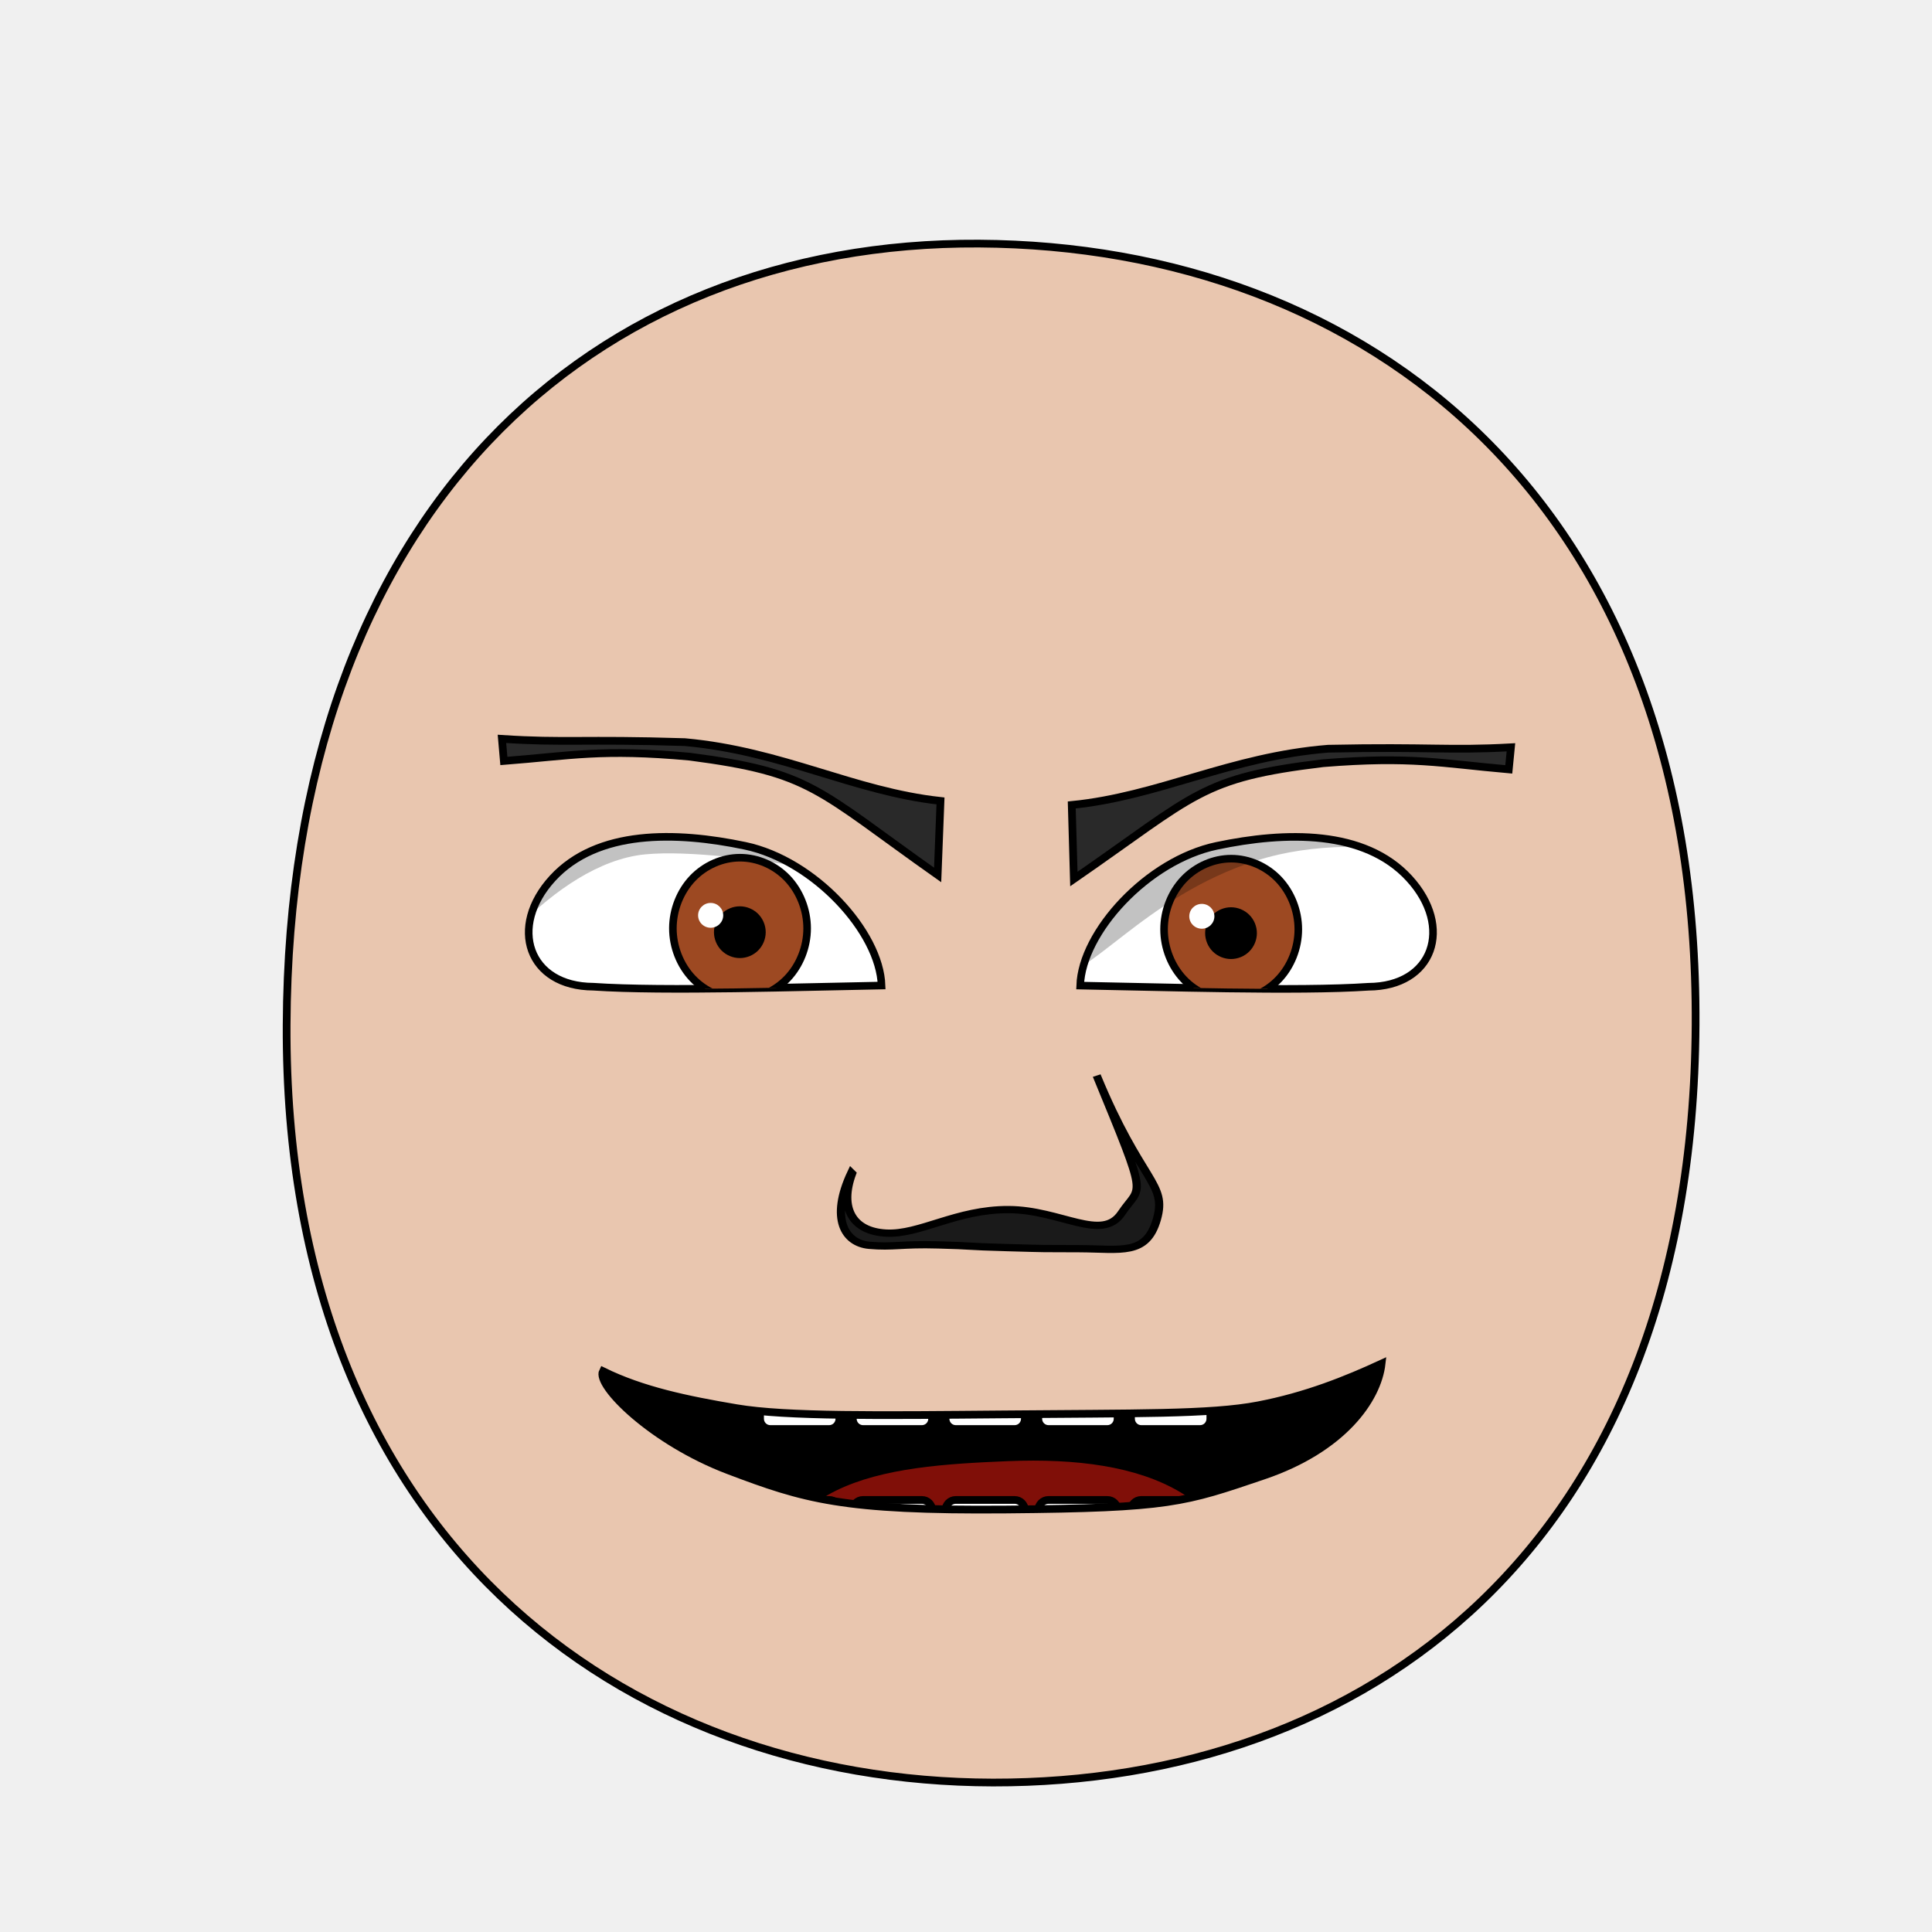
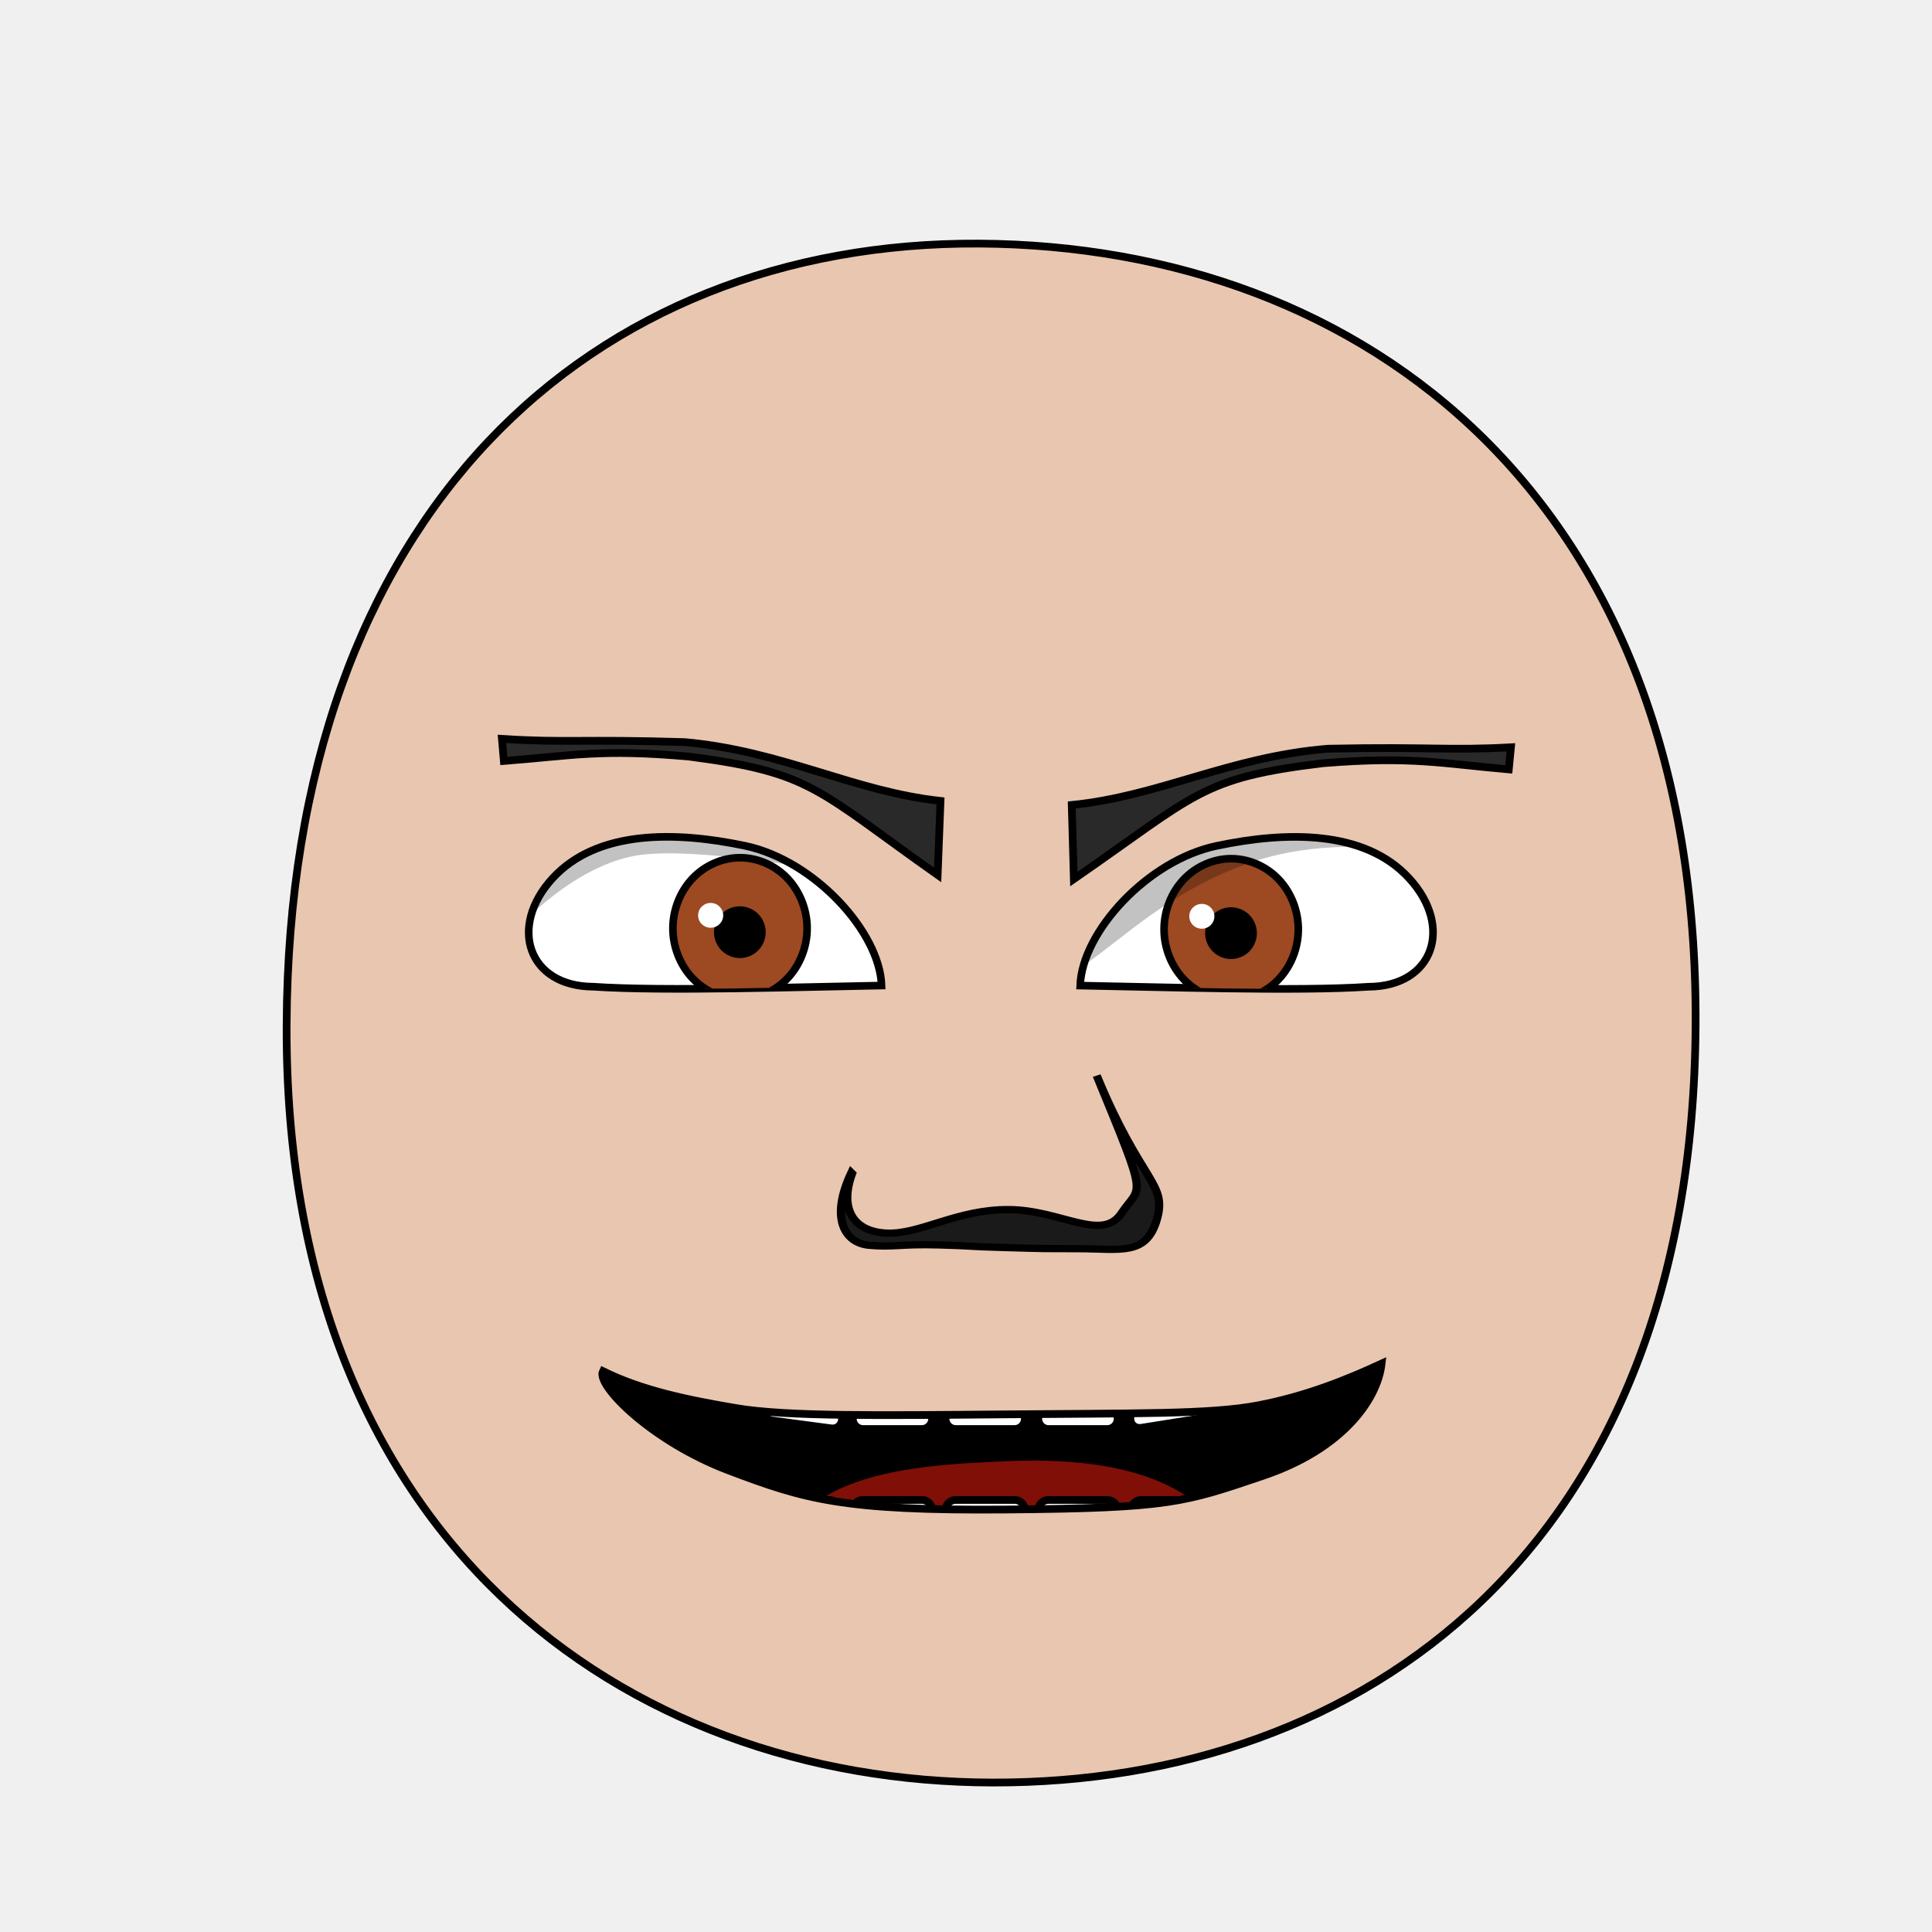
- <svg xmlns="http://www.w3.org/2000/svg" xmlns:xlink="http://www.w3.org/1999/xlink" version="1.1" viewBox="0 0 250 250" id="emoticon-front-view" width="100%" height="100%">
+ <svg xmlns="http://www.w3.org/2000/svg" xmlns:xlink="http://www.w3.org/1999/xlink" height="100%" width="100%" id="emoticon-front-view" viewBox="0 0 250 250" version="1.1">
  <defs id="defs4">
    <linearGradient id="linearGradient5745">
-       <stop style="stop-color:#f4f015;stop-opacity:1" id="stop5747" offset="0" />
-       <stop style="stop-color:#f68614;stop-opacity:1" id="stop5749" offset="1" />
+       <stop style="stop-color:#f4f015;stop-opacity:1" offset="0" id="stop5747" />
+       <stop style="stop-color:#f68614;stop-opacity:1" offset="1" id="stop5749" />
    </linearGradient>
    <linearGradient id="linearGradient2823">
-       <stop style="stop-color:#000000;stop-opacity:1" id="stop2825" offset="0" />
-       <stop style="stop-color:#6f0a5a;stop-opacity:1" id="stop2827" offset="1" />
+       <stop style="stop-color:#000000;stop-opacity:1" offset="0" id="stop2825" />
+       <stop style="stop-color:#6f0a5a;stop-opacity:1" offset="1" id="stop2827" />
    </linearGradient>
    <clipPath id="clipPath2967">
-       <use transform="translate(-57.14,-22.86)" id="use2969" x="0" y="0" width="1" height="1" xlink:href="#path3622">
+       <use transform="translate(-57.14,-22.86)" xlink:href="#path3622" height="1" width="1" y="0" x="0" id="use2969">
</use>
    </clipPath>
    <clipPath id="clipPath4022">
-       <use transform="matrix(-1,0,0,1,915.87,-3.77)" id="use5959" x="0" y="0" width="250" height="250" xlink:href="#path3622">
+       <use transform="matrix(-1,0,0,1,915.87,-3.77)" xlink:href="#path3622" height="250" width="250" y="0" x="0" id="use5959">
</use>
    </clipPath>
-     <radialGradient cx="-15.372" cy="2.705" r="1" fx="-15.372" fy="2.705" id="radialGradient5694" xlink:href="#linearGradient5745" gradientUnits="userSpaceOnUse" gradientTransform="matrix(98.09029,121.5278,-104.4591,83.94095,1881.611,1722.677)" spreadMethod="pad">
+     <radialGradient spreadMethod="pad" gradientTransform="matrix(98.09029,121.5278,-104.4591,83.94095,1881.611,1722.677)" gradientUnits="userSpaceOnUse" xlink:href="#linearGradient5745" id="radialGradient5694" fy="2.705" fx="-15.372" r="1" cy="2.705" cx="-15.372">
</radialGradient>
-     <linearGradient x1="107.143" y1="488.076" x2="138.571" y2="606.466" id="irisGradient" xlink:href="#linearGradient2823" gradientUnits="userSpaceOnUse" gradientTransform="translate(37.46307,-25.35117)">
+     <linearGradient gradientTransform="translate(37.46307,-25.35117)" gradientUnits="userSpaceOnUse" xlink:href="#linearGradient2823" id="irisGradient" y2="606.466" x2="138.571" y1="488.076" x1="107.143">
</linearGradient>
-     <clipPath id="clipPath-mouth" clipPathUnits="userSpaceOnUse">
-       <use height="250" width="250" id="use-mouth-outline" xlink:href="#mouth-outline" y="0" x="0" />
+     <clipPath clipPathUnits="userSpaceOnUse" id="clipPath-mouth">
+       <use x="0" y="0" xlink:href="#mouth-outline" id="use-mouth-outline" width="250" height="250" />
    </clipPath>
  </defs>
  <g id="head">
    <path style="fill:#e9c6af;stroke:#000000;stroke-width:1;stroke-opacity:1" d="M 128.48,230.66 C 176.27,230.75 219.01,200.57 219.41,132.64 219.79,64.72 176.76,31.81 126.68,31.52 76.60,31.24 37.38,66.28 37.09,132.65 36.80,199.01 80.69,230.57 128.48,230.66 Z" id="path164">
</path>
  </g>
  <g transform="matrix(0.16,0,0,0.16,62.44,33.37)" style="stroke-width:4.36;stroke-miterlimit:4;stroke-dasharray:none" id="left-eye">
    <path d="M 212.38,475.49 C 268.41,487.28 321.29,545.23 322.72,588.48 259.80,589.59 146.30,593.33 89.55,589.43 37.10,589.19 20.52,541.12 56.65,501.74 92.78,462.36 156.34,463.70 212.38,475.49 Z" style="fill:#ffffff;stroke:#000000;stroke-width:6.14;stroke-miterlimit:4;stroke-opacity:1;stroke-dasharray:none" id="path3622">
</path>
-     <g transform="translate(57.14,22.86)" style="stroke-width:4.36;stroke-miterlimit:4;stroke-dasharray:none" clip-path="url(#clipPath2967)" id="lens">
+     <g transform="translate(57.14,22.86)" style="stroke-width:4.36;stroke-miterlimit:4;stroke-dasharray:none" id="lens" clip-path="url(#clipPath2967)">
      <g id="g4403">
        <path style="fill:#9d4922;fill-opacity:1;stroke:#000000;stroke-width:6.14;stroke-miterlimit:4;stroke-opacity:1;stroke-dasharray:none" d="M 205.38,519.39 C 205.38,534.35 199.53,549.21 189.48,559.79 179.43,570.37 165.31,576.53 151.09,576.53 136.88,576.53 122.76,570.37 112.71,559.79 102.66,549.21 96.80,534.35 96.80,519.39 96.80,504.43 102.66,489.56 112.71,478.98 122.76,468.40 136.88,462.24 151.09,462.24 165.31,462.24 179.43,468.40 189.48,478.98 199.53,489.56 205.38,504.43 205.38,519.39 Z" id="iris">
</path>
        <path d="M 168.81,522.49 C 168.81,527.16 166.89,531.81 163.58,535.12 160.27,538.43 155.63,540.35 150.95,540.35 146.27,540.35 141.63,538.43 138.32,535.12 135.02,531.81 133.09,527.16 133.09,522.49 133.09,517.81 135.02,513.16 138.32,509.85 141.63,506.55 146.27,504.62 150.95,504.62 155.63,504.62 160.27,506.55 163.58,509.85 166.89,513.16 168.81,517.81 168.81,522.49 Z" style="fill:#000000;fill-opacity:1;stroke:#000000;stroke-width:6.14;stroke-miterlimit:4;stroke-opacity:1;stroke-dasharray:none" id="pupil">
</path>
        <path d="M 137.51,508.86 C 137.51,514.41 132.95,518.90 127.35,518.90 121.74,518.90 117.19,514.41 117.19,508.86 117.19,503.32 121.74,498.82 127.35,498.82 132.95,498.82 137.51,503.32 137.51,508.86 Z" style="fill:#ffffff;fill-opacity:1;stroke:none" id="glare">
</path>
      </g>
      <path style="opacity:0.24;fill:#000000;stroke:#000000;stroke-width:1px;stroke-linecap:butt;stroke-linejoin:miter;stroke-opacity:1" d="M -70.01,566.58 -75.34,422.06 305.31,412.27 307.22,489.40 C 307.22,489.40 144.26,452.34 74.45,459.03 -2.18,466.37 -70.01,566.58 -70.01,566.58 Z" id="left-lid-shadow">
</path>
    </g>
  </g>
  <g transform="matrix(0.16,0,0,0.16,44.87,33.98)" style="stroke-width:4.36;stroke-miterlimit:4;stroke-dasharray:none" id="right-eye">
-     <use transform="matrix(-1,0,0,1,915.87,-3.77)" id="use3959" x="0" y="0" width="250" height="250" xlink:href="#path3622">
+     <use transform="matrix(-1,0,0,1,915.87,-3.77)" xlink:href="#path3622" height="250" width="250" y="0" x="0" id="use3959">
</use>
-     <g clip-path="url(#clipPath4022)" id="g4015">
-       <use transform="translate(564.19,19.82)" style="stroke-width:4.36;stroke-miterlimit:4;stroke-dasharray:none" id="right-lens" x="0" y="0" width="1" height="1" xlink:href="#g4403">
+     <g id="g4015" clip-path="url(#clipPath4022)">
+       <use transform="translate(564.19,19.82)" style="stroke-width:4.36;stroke-miterlimit:4;stroke-dasharray:none" xlink:href="#g4403" height="1" width="1" y="0" x="0" id="right-lens">
</use>
      <path style="opacity:0.24;fill:#000000;stroke:#000000;stroke-width:1px;stroke-linecap:butt;stroke-linejoin:miter;stroke-miterlimit:4;stroke-opacity:1;stroke-dasharray:none" d="M 561.18,581.57 567.48,432.84 929.60,399.51 942.20,492.77 C 942.20,492.77 829.21,453.20 735.71,483.14 642.19,513.08 599.42,582.41 561.18,581.57 Z" id="right-lid-shadow">
</path>
    </g>
  </g>
  <path d="M 121.70,103.64 121.33,113.22 C 105.59,102.11 105.06,99.97 89.24,97.91 77.81,96.87 73.95,97.79 65.20,98.47 L 64.95,95.61 C 73.12,96.14 75.32,95.62 88.61,96.03 101.29,97.18 110.44,102.41 121.70,103.64 Z" style="fill:#292929;fill-opacity:1;fill-rule:nonzero;stroke:#000000;stroke-width:1;stroke-miterlimit:4;stroke-opacity:1;stroke-dasharray:none" id="left-eye-brow">
</path>
  <g style="stroke-width:1" transform="matrix(1.13,0,0,1,-17.27,2.11)" id="nose">
    <path style="fill:#1a1a1a;stroke:#000000;stroke-width:0.94;stroke-miterlimit:4;stroke-dasharray:none" d="M 112.86,149.74 C 111.39,154.20 112.90,157.22 116.75,157.45 120.61,157.69 124.81,154.37 130.79,154.41 136.77,154.44 141.47,158.67 143.72,154.86 145.98,151.03 146.92,153.70 140.87,137.07 145.95,150.98 148.96,150.93 147.76,155.67 146.55,160.42 143.66,159.49 138.90,159.47 134.14,159.45 135.63,159.49 130.61,159.33 125.60,159.18 126.92,159.10 122.71,158.98 118.51,158.84 117.57,159.31 114.81,159.03 112.05,158.75 110.29,155.60 112.77,149.64 Z" id="nose-outline">
</path>
  </g>
-   <use transform="matrix(-1,-0.01,-0.01,1,261.42,1.74)" id="right-eye-brow" x="0" y="0" width="250" height="250" xlink:href="#left-eye-brow">
+   <use transform="matrix(-1,-0.01,-0.01,1,261.42,1.74)" xlink:href="#left-eye-brow" height="250" width="250" y="0" x="0" id="right-eye-brow">
</use>
  <g id="mouth">
-     <g id="mouth-interior" clip-path="url(#clipPath-mouth)">
-       <rect style="fill:#000000;fill-opacity:1;stroke:none" y="159.934" x="52.649" height="66.556" width="145.364" id="mouth-background">
+     <g clip-path="url(#clipPath-mouth)" id="mouth-interior">
+       <rect id="mouth-background" width="119.944" height="66.556" x="68.16" y="159.934" style="fill:#000000;fill-opacity:1;stroke:none">
</rect>
      <path d="M 98.34,211.42 C 98.01,191.12 114.23,189.74 130.46,189.07 148.01,188.36 161.92,193.11 161.92,211.42 140.73,211.42 119.54,211.42 98.34,211.42 Z" style="fill:#800f08;fill-opacity:1;stroke:none" id="tongue">
</path>
-       <g style="stroke:#000000;stroke-opacity:1" transform="translate(4,-2.30)" id="upper-teeth">
-         <rect style="fill:#ffffff;fill-opacity:1;stroke:#000000;stroke-opacity:1" id="tooth-02" width="10.265" height="15.123" x="94.352" y="172.091" ry="1.325" rx="1.325">
+       <g style="stroke:#000000;stroke-opacity:1" transform="translate(4,-2.30)" morph="fix-children" id="upper-teeth">
+         <rect transform="matrix(0.991225,0.1321854,0,1,0,0)" rx="1.336" ry="1.325" y="158.195" x="95.524" height="15.123" width="10.356" id="tooth-02" style="fill:#ffffff;fill-opacity:1;stroke:#000000;stroke-width:1.004;stroke-opacity:1">
</rect>
-         <rect style="fill:#ffffff;fill-opacity:1;stroke:#000000;stroke-opacity:1" rx="1.325" ry="1.325" y="172.091" x="106.352" height="15.123" width="10.265" id="tooth-03">
+         <rect id="tooth-03" width="10.265" height="15.123" x="106.352" y="172.091" ry="1.325" rx="1.325" style="fill:#ffffff;fill-opacity:1;stroke:#000000;stroke-opacity:1">
</rect>
-         <rect style="fill:#ffffff;fill-opacity:1;stroke:#000000;stroke-opacity:1" id="tooth-04" width="10.265" height="15.123" x="118.352" y="172.091" ry="1.325" rx="1.325">
+         <rect rx="1.325" ry="1.325" y="172.091" x="118.352" height="15.123" width="10.265" id="tooth-04" style="fill:#ffffff;fill-opacity:1;stroke:#000000;stroke-opacity:1">
</rect>
-         <rect style="fill:#ffffff;fill-opacity:1;stroke:#000000;stroke-opacity:1" rx="1.325" ry="1.325" y="172.091" x="130.352" height="15.123" width="10.265" id="tooth-05">
+         <rect id="tooth-05" width="10.265" height="15.123" x="130.352" y="172.091" ry="1.325" rx="1.325" style="fill:#ffffff;fill-opacity:1;stroke:#000000;stroke-opacity:1">
</rect>
-         <rect style="fill:#ffffff;fill-opacity:1;stroke:#000000;stroke-opacity:1" id="tooth-06" width="10.265" height="15.123" x="142.352" y="172.091" ry="1.325" rx="1.325">
+         <rect transform="matrix(0.9876076,-0.1569434,0,1,0,0)" rx="1.341" ry="1.325" y="194.764" x="144.054" height="15.123" width="10.394" id="tooth-06" style="fill:#ffffff;fill-opacity:1;stroke:#000000;stroke-width:1.006;stroke-opacity:1">
</rect>
      </g>
      <g style="stroke:#000000;stroke-opacity:1" transform="translate(4,22)" id="lower-teeth">
-         <rect style="fill:#ffffff;fill-opacity:1;stroke:#000000;stroke-opacity:1" rx="1.325" ry="1.325" y="172.091" x="94.352" height="15.123" width="10.265" id="tooth-09">
+         <rect style="fill:#ffffff;fill-opacity:1;stroke:#000000;stroke-opacity:1" id="tooth-09" width="10.265" height="15.123" x="94.352" y="172.091" ry="1.325" rx="1.325">
</rect>
-         <rect style="fill:#ffffff;fill-opacity:1;stroke:#000000;stroke-opacity:1" id="tooth-10" width="10.265" height="15.123" x="106.352" y="172.091" ry="1.325" rx="1.325">
+         <rect style="fill:#ffffff;fill-opacity:1;stroke:#000000;stroke-opacity:1" rx="1.325" ry="1.325" y="172.091" x="106.352" height="15.123" width="10.265" id="tooth-10">
</rect>
-         <rect style="fill:#ffffff;fill-opacity:1;stroke:#000000;stroke-opacity:1" rx="1.325" ry="1.325" y="172.091" x="118.352" height="15.123" width="10.265" id="tooth-11">
+         <rect style="fill:#ffffff;fill-opacity:1;stroke:#000000;stroke-opacity:1" id="tooth-11" width="10.265" height="15.123" x="118.352" y="172.091" ry="1.325" rx="1.325">
</rect>
-         <rect style="fill:#ffffff;fill-opacity:1;stroke:#000000;stroke-opacity:1" id="tooth-12" width="10.265" height="15.123" x="130.352" y="172.091" ry="1.325" rx="1.325">
+         <rect style="fill:#ffffff;fill-opacity:1;stroke:#000000;stroke-opacity:1" rx="1.325" ry="1.325" y="172.091" x="130.352" height="15.123" width="10.265" id="tooth-12">
</rect>
-         <rect style="fill:#ffffff;fill-opacity:1;stroke:#000000;stroke-opacity:1" rx="1.325" ry="1.325" y="172.091" x="142.352" height="15.123" width="10.265" id="tooth-13">
+         <rect style="fill:#ffffff;fill-opacity:1;stroke:#000000;stroke-opacity:1" id="tooth-13" width="10.265" height="15.123" x="142.352" y="172.091" ry="1.325" rx="1.325">
</rect>
      </g>
    </g>
    <path d="M 178.78,176.45 C 178.25,181.11 173.75,187.47 163.51,190.94 153.26,194.42 151.41,195.15 130.22,195.33 109.02,195.51 104.05,193.98 94.22,190.25 84.39,186.52 77.08,179.25 78.02,177.43 83.10,179.93 88.86,181.13 95.31,182.22 101.76,183.31 113.81,183.16 129.98,183.02 146.90,182.86 156.61,183.04 162.81,181.85 169.01,180.66 174.19,178.57 178.78,176.45 Z" style="fill:none;stroke:#000000;stroke-width:1px;stroke-miterlimit:4;stroke-opacity:1" id="mouth-outline">
</path>
  </g>
</svg>
